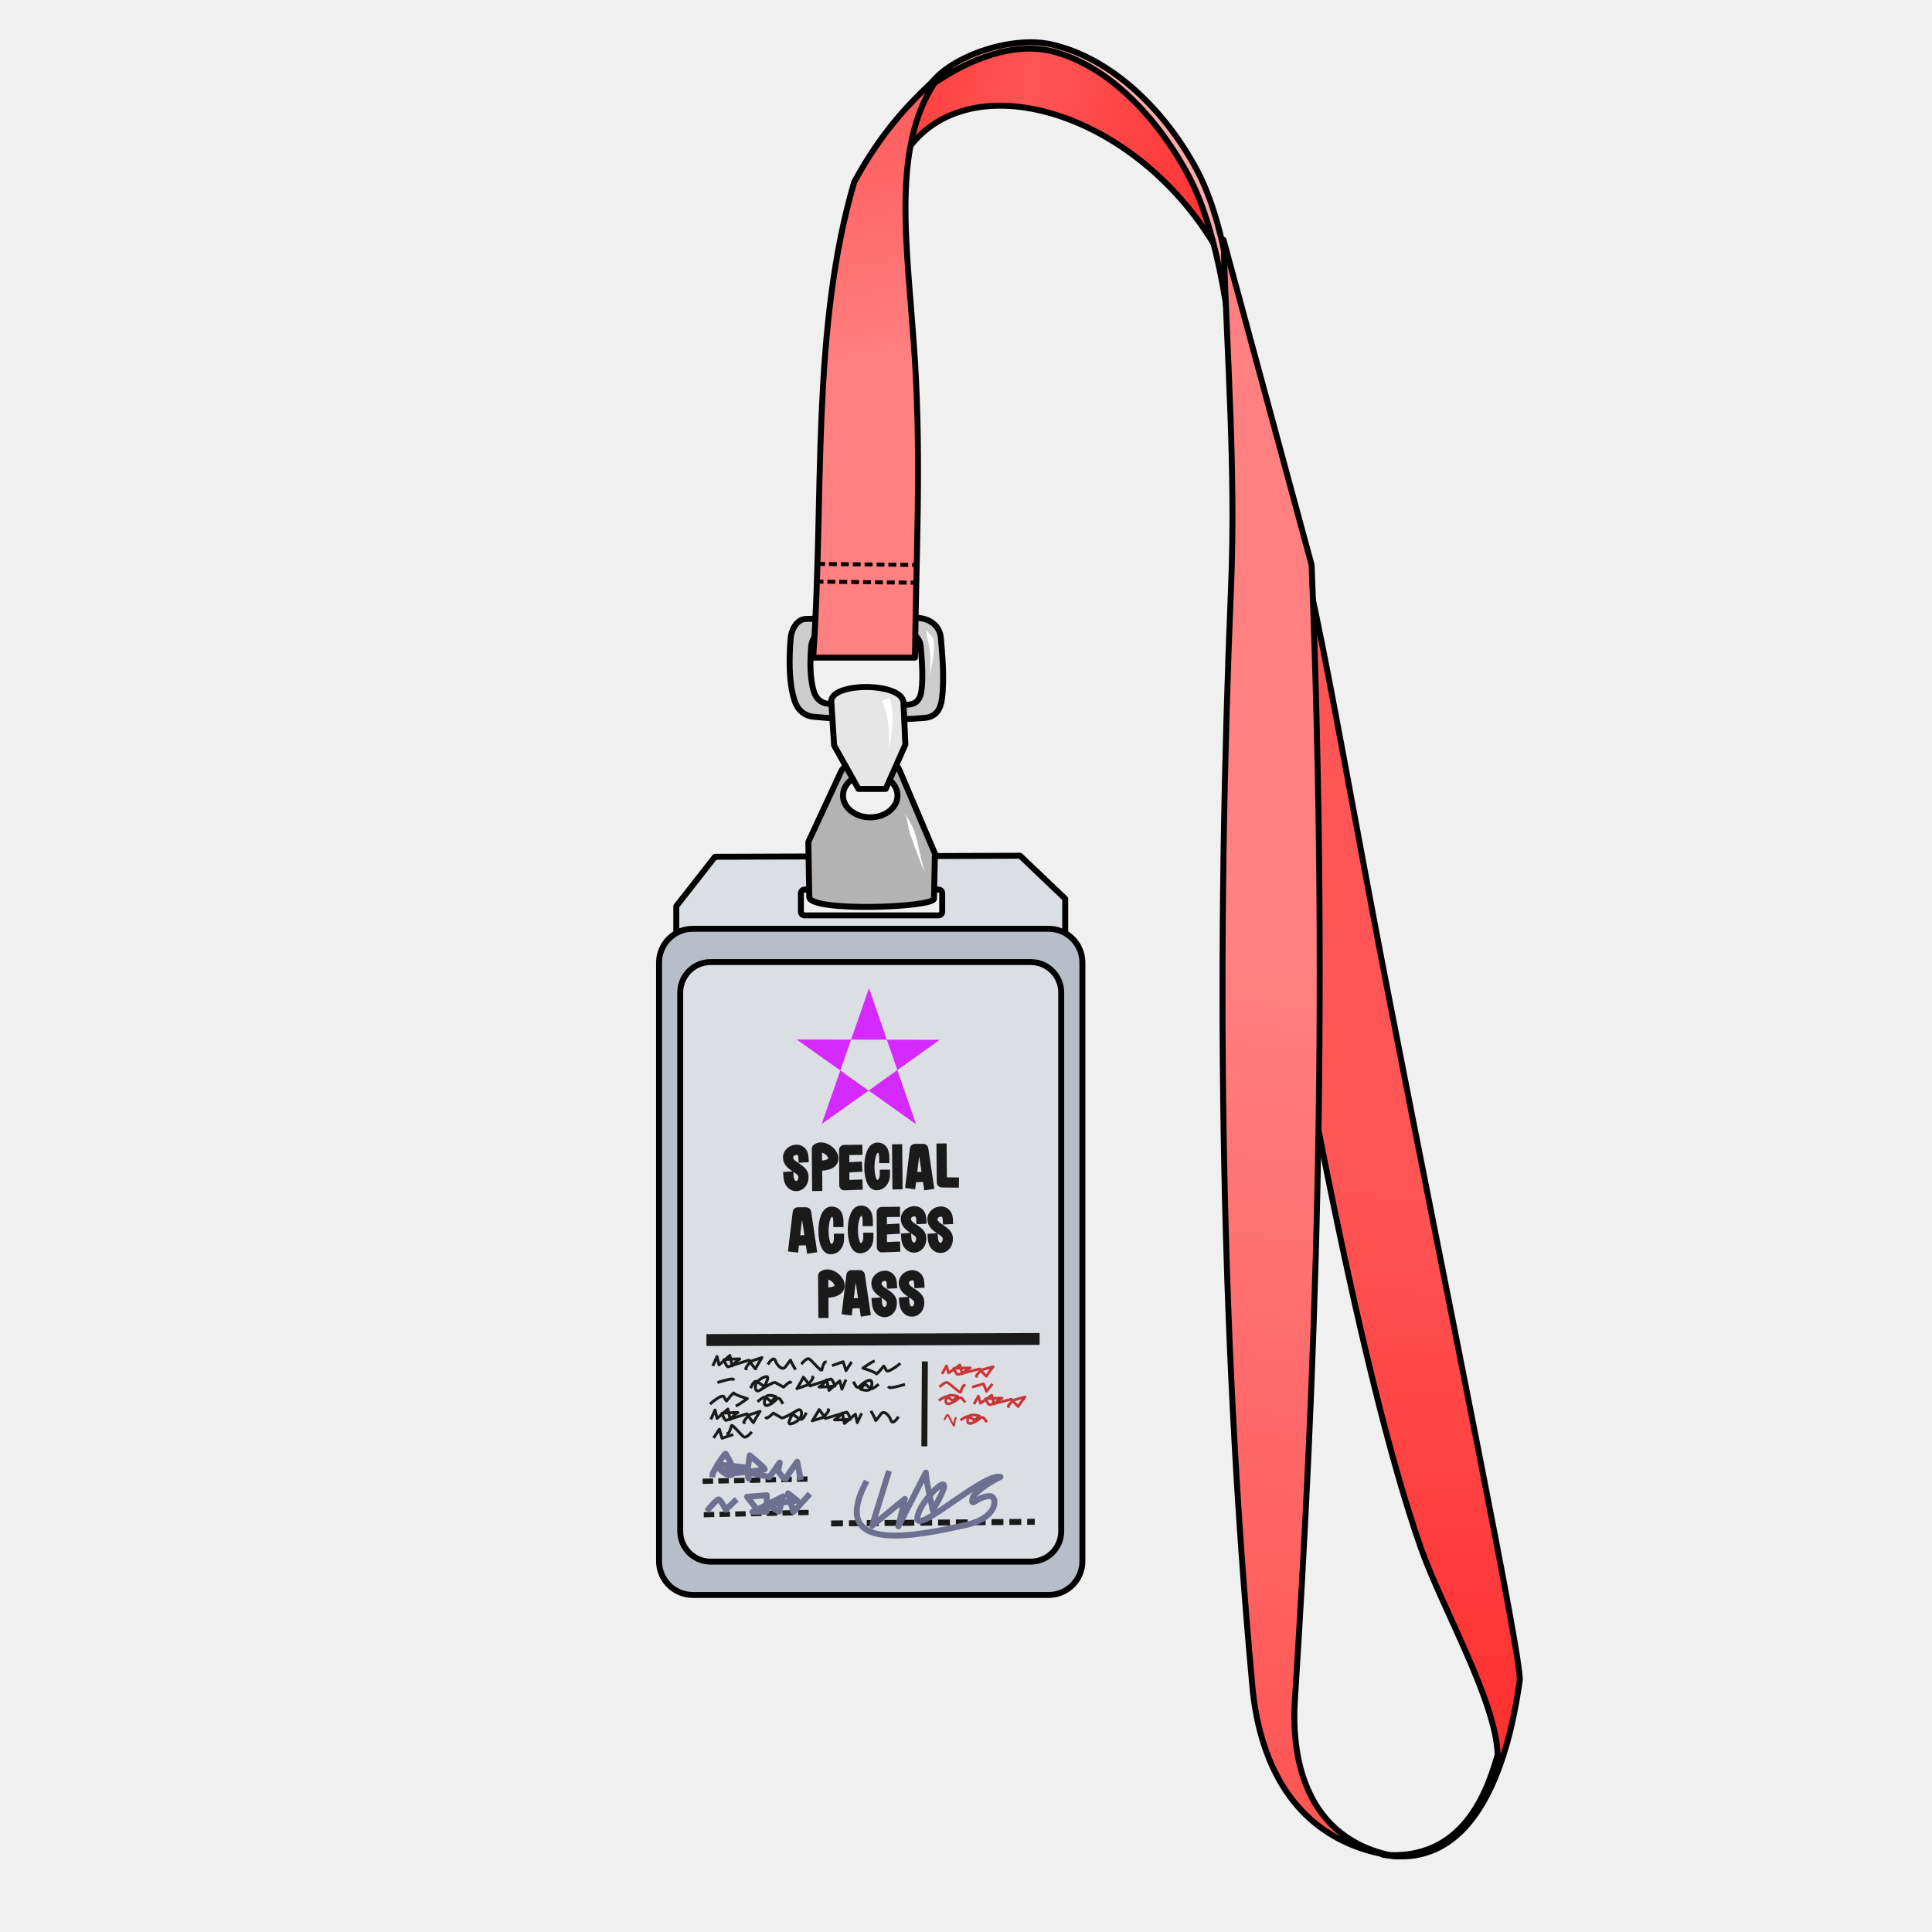
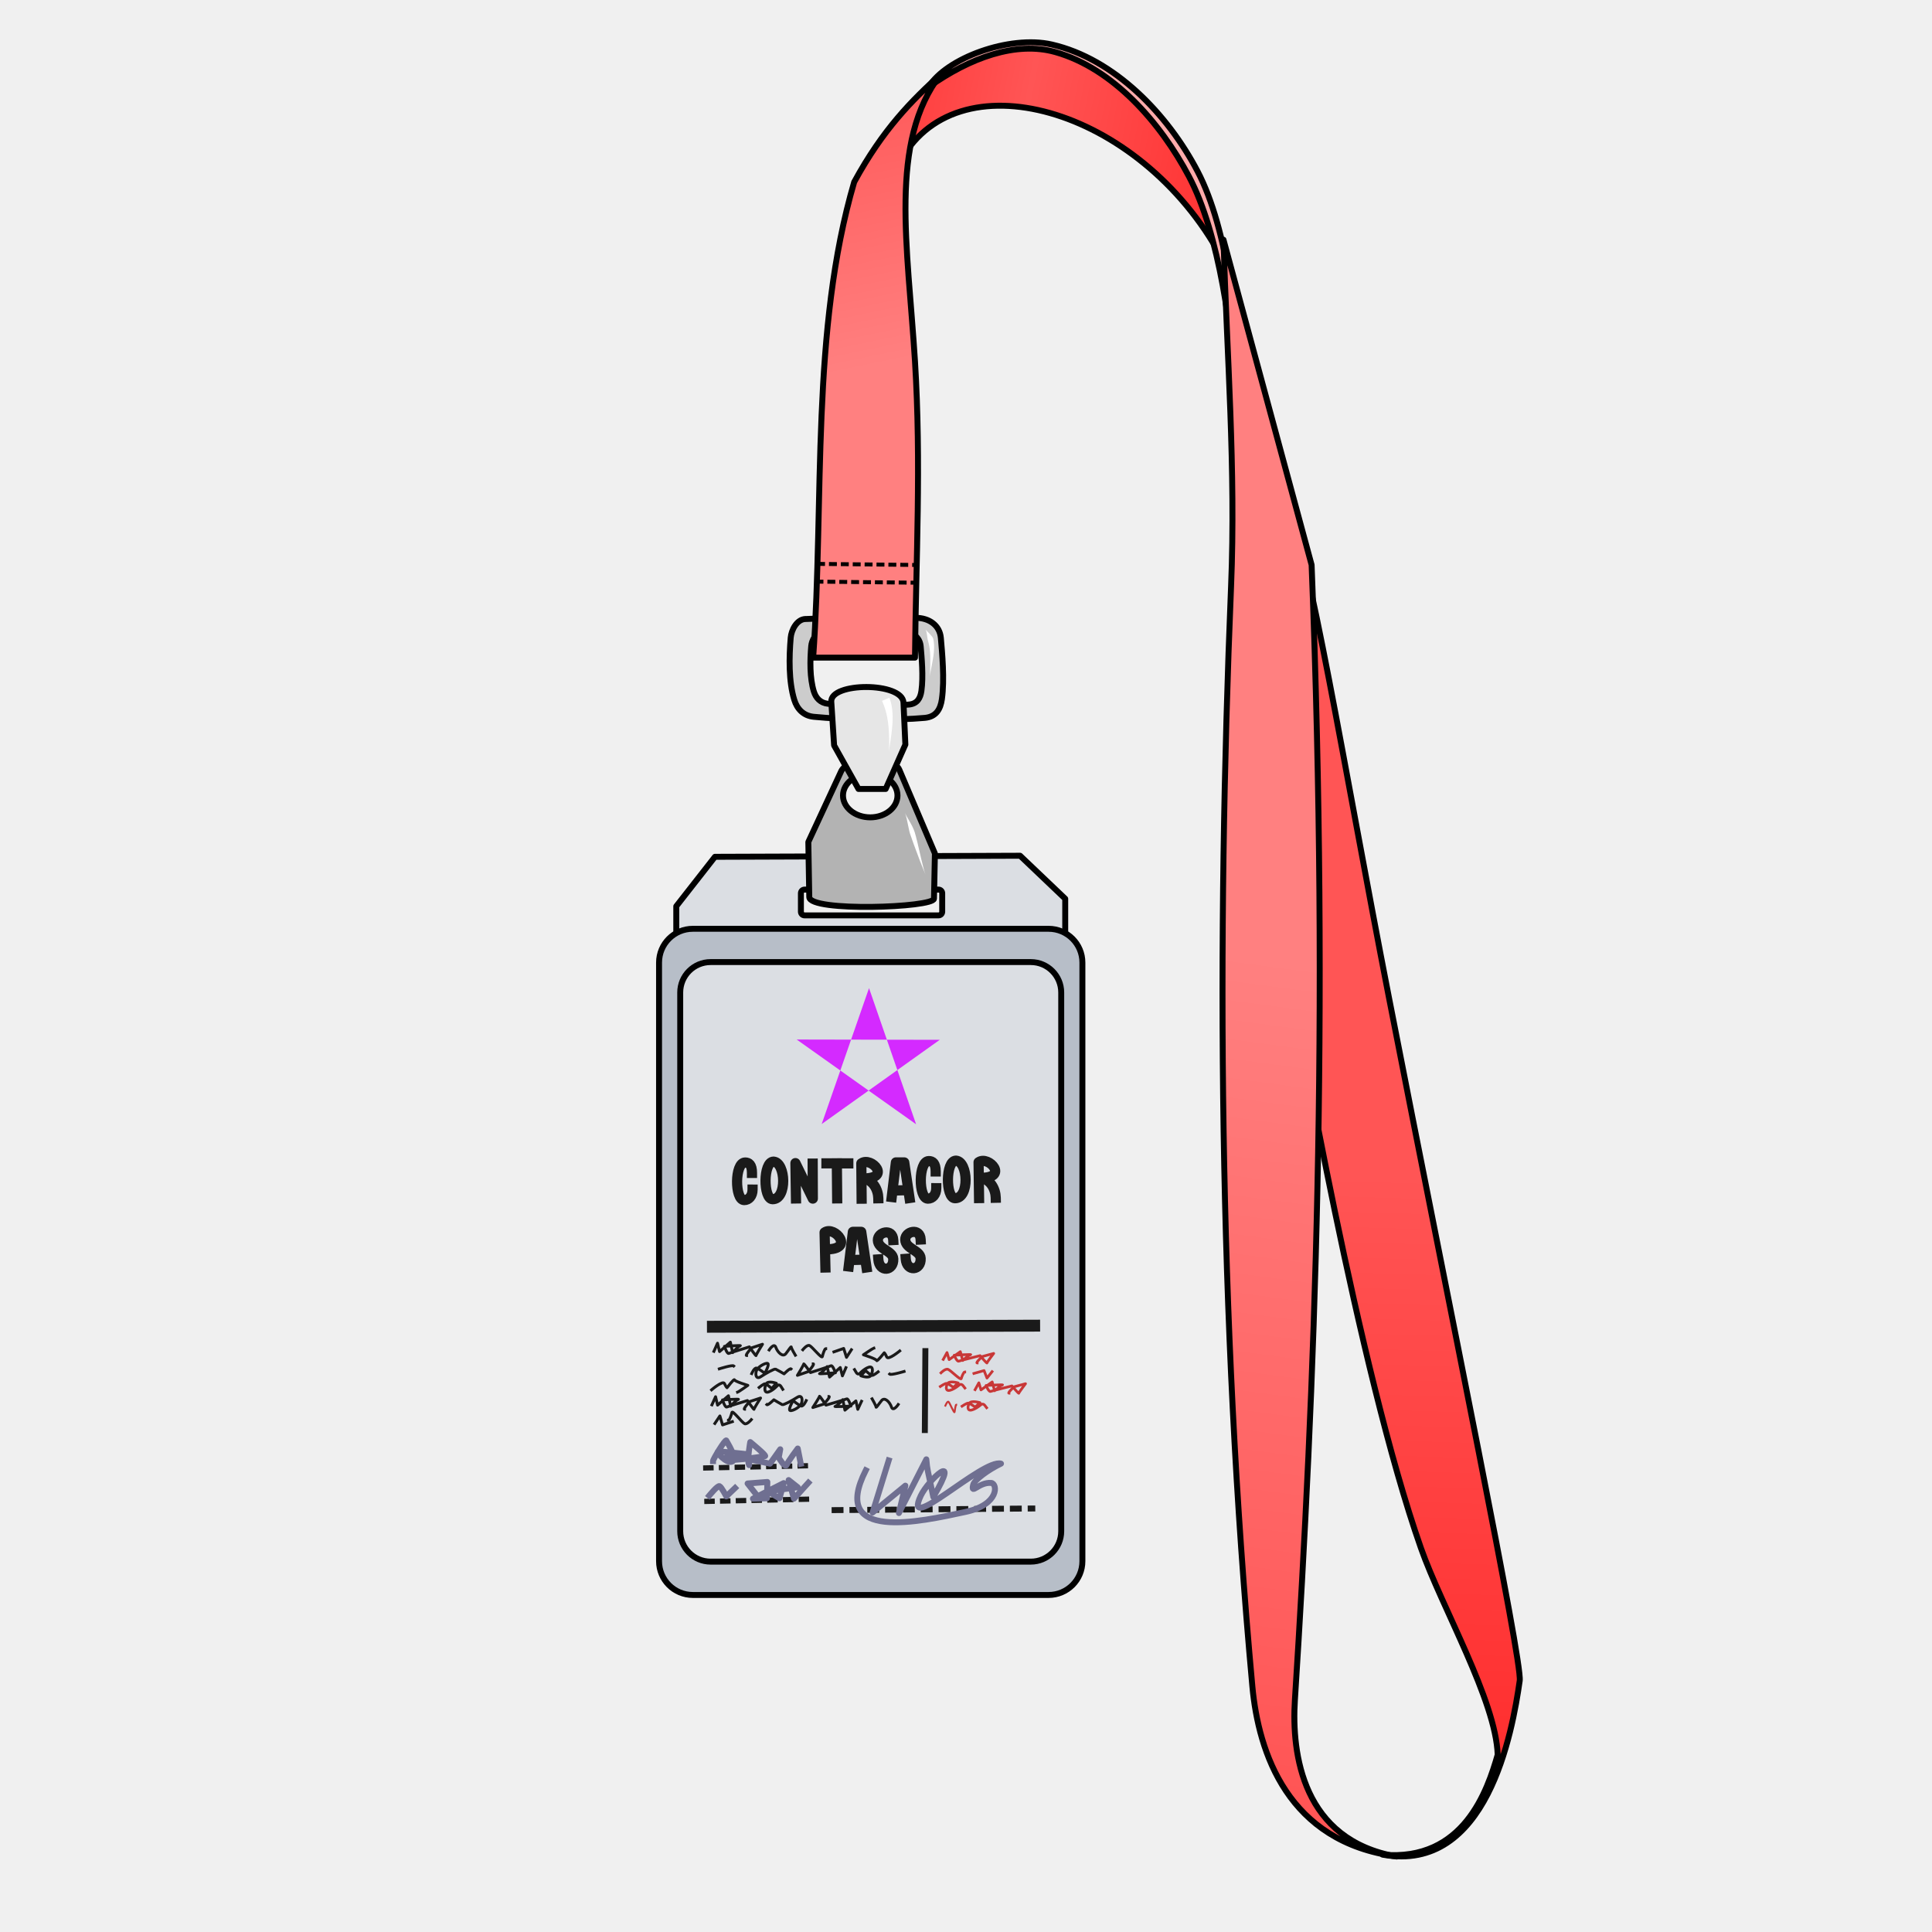
<svg xmlns="http://www.w3.org/2000/svg" version="1.1" viewBox="0 0 256 256">
  <defs>
    <linearGradient id="linearGradient2006" x1="160.54" x2="174.37" y1="231.32" y2="127.73" gradientTransform="matrix(1.05 0 0 1.05 -7.2179 -6.29)" gradientUnits="userSpaceOnUse">
      <stop stop-color="#f55" offset="0" />
      <stop stop-color="#ff8080" offset="1" />
    </linearGradient>
    <linearGradient id="linearGradient2014" x1="189.56" x2="192" y1="236.75" y2="154.58" gradientTransform="matrix(1.05 0 0 1.05 -7.2179 -6.29)" gradientUnits="userSpaceOnUse">
      <stop stop-color="#ff2a2a" offset="0" />
      <stop stop-color="#f55" offset="1" />
    </linearGradient>
    <linearGradient id="linearGradient2032" x1="167.86" x2="106.31" y1="30.373" y2="18.169" gradientTransform="matrix(1.05 0 0 1.05 -7.2179 -6.29)" gradientUnits="userSpaceOnUse">
      <stop stop-color="#ff2a2a" offset="0" />
      <stop stop-color="#f55" offset=".525" />
      <stop stop-color="#ff2a2a" offset="1" />
    </linearGradient>
    <linearGradient id="linearGradient2042" x1="111.46" x2="119.32" y1="13.831" y2="51.797" gradientTransform="matrix(1.05 0 0 1.05 -7.2179 -6.29)" gradientUnits="userSpaceOnUse">
      <stop stop-color="#f55" offset="0" />
      <stop stop-color="#ff8080" offset="1" />
    </linearGradient>
  </defs>
  <g stroke="#000" stroke-linecap="round" stroke-linejoin="round" stroke-width=".787">
    <path d="m135.17 113.39-40.435 0.141-5.125 6.55v6.407l51.538-0.57v-6.833zm-28.559 4.485h17.75c0.269 0 0.486 0.217 0.486 0.486v2.445c0 0.269-0.217 0.486-0.486 0.486h-17.75c-0.269 0-0.486-0.217-0.486-0.486v-2.445c0-0.269 0.217-0.486 0.486-0.486z" fill="#dbdee3" />
    <rect x="87.328" y="123.07" width="56.095" height="88.271" ry="4.476" fill="#b7bec8" />
    <rect x="90.132" y="127.48" width="50.485" height="79.444" ry="4.029" fill="#dbdee3" />
    <path d="m121.29 81.867c-4.378 0.045-9.906-0.049-14.583 0.157v-0.003c-1.136 0.05-1.848 1.472-1.933 2.466-0.22 2.589-0.282 5.804 0.476 8.255 0.364 1.179 1.186 2.097 2.57 2.237 4.01 0.406 10.886 0.503 14.722 0.144 1.503-0.141 2.076-1.157 2.262-2.472 0.374-2.635 0.029-6.21-0.136-8.12-0.141-1.633-1.511-2.683-3.379-2.664zm-1.758 1.829c1.362-0.014 2.36 0.749 2.463 1.939 0.12 1.393 0.369 3.999 0.097 5.92-0.136 0.958-0.551 1.698-1.647 1.801-2.796 0.262-7.811 0.193-10.735-0.103-1.009-0.102-1.606-0.772-1.872-1.631-0.552-1.787-0.508-4.13-0.347-6.018 0.062-0.725 0.579-1.761 1.407-1.798 3.409-0.15 7.443-0.077 10.634-0.11z" fill="#ccc" />
    <path d="m119.16 101.98c-0.79-1.859-6.796-1.732-7.703 0.22l-4.349 9.366 0.125 7.298c0.034 2 16.502 1.403 16.526 0.216l0.122-5.989zm-3.851 0.54c1.995-7.5e-4 3.612 1.295 3.612 2.893-1e-3 1.597-1.618 2.89-3.612 2.89-1.992-8.3e-4 -3.606-1.294-3.608-2.89-5.6e-4 -1.597 1.615-2.892 3.608-2.893z" fill="#b3b3b3" />
    <path d="m110.15 92.997c-0.169-2.62 9.444-2.653 9.567 0.109l0.249 5.554-2.609 5.881h-3.603l-3.23-5.772z" fill="#e6e6e6" />
    <path d="m183.2 245.75c13.859 2.546 17.199-16.23 18.171-23.054 0.359-2.522-9.228-48.975-17.325-90.495-6.075-31.152-10.503-59.091-13.719-66.014l1.446 67.665s8.138 47.489 16.51 71.276c2.772 7.874 9.929 20.203 10.168 27.383-1.345 4.683-4.494 14.21-15.252 13.238z" fill="url(#linearGradient2014)" />
    <path d="m119.08 21.808c7.262-14.581 31.959-7.728 42.767 12.288-1.001-3.912-3.568-20.935-22.5-27.835-14.298-1.738-19.277 7.556-20.267 15.547z" fill="url(#linearGradient2032)" />
    <path d="m123.05 11.533c2.309-3.833 10.735-6.915 16.309-5.638 8.323 1.908 15.374 9.244 19.329 16.812 8.066 15.437 5.638 51.947 5.638 51.947s1.335-35.947-6.797-51.295c-3.736-7.051-10.008-14.295-17.689-16.457-5.22-1.469-11.34 0.743-16.79 4.631z" fill="#faa" />
    <path d="m107.75 87.138h13.49c0.13-13.023 0.839-25.755 0-39.262-0.95-15.289-3.518-29.078 3.423-38.054-3.826 3.467-7.651 7.278-11.477 14.296-5.761 19.691-3.964 41.901-5.436 63.021z" fill="url(#linearGradient2042)" />
    <path d="m185.07 246c-12.444-2.177-13.949-13.546-13.49-20.739 2.619-41.066 4.609-89.735 2.215-150.41l-11.678-43.088c0.453 15.302 1.643 30.428 1.007 45.907-1.928 46.89-1.649 97.012 2.819 145.77 0.805 8.785 4.696 20.668 19.128 22.551z" fill="url(#linearGradient2006)" />
  </g>
  <path d="m115.15 130.93-6.272 18.011 15.645-11.162-18.959-0.037 15.824 11.23z" fill="#d42aff" fill-rule="evenodd" stroke-width="1.05" />
  <g fill="none" stroke-linecap="square" stroke-linejoin="round">
    <g stroke="#1a1a1a">
-       <g>
-         <g stroke-width="1.35">
-           <path d="m105.16 165.23 0.552-4.583h1.104l0.701 4.715" />
-           <path d="m105.48 164.37 1.593-0.044" />
-           <path d="m111.17 164.14c-3e-3 0.858-0.508 1.398-1.118 1.387-1.252-0.023-1.278-4.962 0.127-4.978 0.496-5e-3 0.913 0.27 0.914 1.376" />
-           <path d="m115.06 164.01c-3e-3 0.858-0.508 1.398-1.118 1.387-1.252-0.023-1.278-4.962 0.127-4.978 0.496-5e-3 0.913 0.27 0.914 1.376" />
-           <path d="m118.58 160.58-1.741 0.022 0.021 4.671 1.741-0.066" />
-           <path d="m118.54 162.84-1.614 0.088" />
-           <path d="m122.07 161.51c-0.082-1.609-2.067-1.071-2.038 0.022 0.032 1.23 1.981 1.396 2.038 2.478 0.086 1.614-1.847 1.833-1.975 0.066" />
-           <path d="m125.59 161.55c-0.082-1.609-2.067-1.071-2.038 0.022 0.032 1.23 1.981 1.396 2.038 2.478 0.086 1.614-1.847 1.833-1.975 0.066" />
-           <path d="m121.8 169.99c-0.082-1.609-2.067-1.071-2.038 0.022 0.032 1.23 1.981 1.396 2.038 2.478 0.086 1.614-1.847 1.833-1.975 0.066" />
-           <path d="m118.17 170.06c-0.082-1.609-2.067-1.071-2.038 0.022 0.032 1.23 1.981 1.396 2.038 2.478 0.086 1.614-1.847 1.833-1.975 0.066" />
-           <path d="m112.27 173.56 0.552-4.583h1.104l0.701 4.715" />
-           <path d="m112.59 172.71 1.593-0.044" />
-           <path d="m109.11 173.97-0.039-4.916c1.327-0.949 4.088 2.316 0.15 2.233" />
-         </g>
-         <path d="m94.395 177.56 42.569-0.142" stroke-width="1.575" />
-         <g stroke-width=".381">
-           <path d="m94.53 180.82 0.477-1.077 0.272 1.112 1.43-1.25 0.307 1.389s0.647-0.799 0.988-0.903c0.341-0.104-2.078 0.069-2.078 0.069s0.341 1.042 0.579 0.938c0.238-0.104 2.725-0.868 2.725-0.868s0.886 1.285 0.886 1.146c0-0.139 0.851-1.494 0.851-1.494l-1.464 0.486s-0.885 1.007-0.647 1.007" />
-           <path d="m101.85 180.64s0.647-1.007 0.885-0.347c0.238 0.66 0.92 1.355 1.328 0.834 0.409-0.521 0.715-1.042 0.715-0.868s0.545 1.077 0.545 1.077" />
-           <path d="m106.31 180.61s0.545-0.695 0.886-0.556c0.341 0.139 1.635 1.806 1.703 1.459 0.068-0.347 0.306-1.042 0.443-1.042" />
-           <path d="m95.245 183.14s1.737-0.556 1.907-0.382" />
-           <path d="m99.536 183.77s0.341-0.799 0.647-0.729c0.307 0.069 1.09 0.695 1.09 0.695s0.545-0.973 0.443-1.25c-0.102-0.278-1.158 0.243-1.464 0.729-0.307 0.486-0.204 1.424 0.477 0.973 0.681-0.452 1.805-1.077 1.975-1.007 0.17 0.069 1.124 0.625 1.124 0.625s0.783-0.799 0.92-0.66" />
-           <path d="m100.52 185.61s0.613-0.521 0.817-0.486c0.204 0.035 0.851 0.625 0.851 0.625l0.613-0.695s-1.124-0.417-1.362 0.104c-0.238 0.521-0.272 1.25 0.341 1.042 0.613-0.208 1.226-0.903 1.226-0.903s0.238-0.104 0.409 0.174c0.17 0.278 0.238 0.382 0.238 0.382" />
-           <path d="m110.43 180.89 1.294-0.452 0.375 1.181 0.647-1.007" />
-           <path d="m94.223 185.92s1.498-1.285 1.703-0.834c0.204 0.452 0.341 0.556 0.341 0.556s0.954-1.25 0.988-1.042c0.034 0.208 1.771 0.729 1.771 0.729s-1.226 0.868-1.362 0.903" />
-         </g>
+       <g stroke-width="1.35">
+         <path d="m121.99 164.24c-0.082-1.609-2.067-1.071-2.038 0.022 0.032 1.23 1.981 1.396 2.038 2.478 0.086 1.614-1.847 1.833-1.975 0.066" />
+         <path d="m118.36 164.31c-0.082-1.609-2.067-1.071-2.038 0.022 0.032 1.23 1.981 1.396 2.038 2.478 0.086 1.614-1.847 1.833-1.975 0.066" />
+         <path d="m112.46 167.81 0.552-4.583h1.104l0.701 4.715" />
+         <path d="m112.78 166.96 1.593-0.044" />
+         <path d="m109.37 167.95-0.107-4.644c1.327-0.949 4.088 2.316 0.15 2.233" />
      </g>
-       <g>
+       <path d="m94.463 175.8 42.569-0.142" stroke-width="1.575" />
+       <g transform="translate(.067797 -1.7627)" stroke-width=".381">
+         <path d="m94.53 180.82 0.477-1.077 0.272 1.112 1.43-1.25 0.307 1.389s0.647-0.799 0.988-0.903c0.341-0.104-2.078 0.069-2.078 0.069s0.341 1.042 0.579 0.938c0.238-0.104 2.725-0.868 2.725-0.868s0.886 1.285 0.886 1.146c0-0.139 0.851-1.494 0.851-1.494l-1.464 0.486s-0.885 1.007-0.647 1.007" />
+         <path d="m101.85 180.64s0.647-1.007 0.885-0.347c0.238 0.66 0.92 1.355 1.328 0.834 0.409-0.521 0.715-1.042 0.715-0.868s0.545 1.077 0.545 1.077" />
+         <path d="m106.31 180.61s0.545-0.695 0.886-0.556c0.341 0.139 1.635 1.806 1.703 1.459 0.068-0.347 0.306-1.042 0.443-1.042" />
+         <path d="m95.245 183.14s1.737-0.556 1.907-0.382" />
+         <path d="m99.536 183.77s0.341-0.799 0.647-0.729c0.307 0.069 1.09 0.695 1.09 0.695s0.545-0.973 0.443-1.25c-0.102-0.278-1.158 0.243-1.464 0.729-0.307 0.486-0.204 1.424 0.477 0.973 0.681-0.452 1.805-1.077 1.975-1.007 0.17 0.069 1.124 0.625 1.124 0.625s0.783-0.799 0.92-0.66" />
+         <path d="m100.52 185.61s0.613-0.521 0.817-0.486c0.204 0.035 0.851 0.625 0.851 0.625l0.613-0.695s-1.124-0.417-1.362 0.104c-0.238 0.521-0.272 1.25 0.341 1.042 0.613-0.208 1.226-0.903 1.226-0.903s0.238-0.104 0.409 0.174c0.17 0.278 0.238 0.382 0.238 0.382" />
+         <path d="m110.43 180.89 1.294-0.452 0.375 1.181 0.647-1.007" />
+         <path d="m94.223 185.92s1.498-1.285 1.703-0.834c0.204 0.452 0.341 0.556 0.341 0.556s0.954-1.25 0.988-1.042c0.034 0.208 1.771 0.729 1.771 0.729s-1.226 0.868-1.362 0.903" />
+       </g>
+       <g transform="translate(.067797 -1.7627)">
        <path d="m110.52 201.86 26.197-0.214" stroke-dasharray="0.787, 1.575" stroke-width=".787" />
        <path d="m112.02 182.99-0.465 1.082-0.285-1.108-1.416 1.267-0.322-1.386s-0.638 0.806-0.977 0.915c-0.339 0.108 2.077-0.094 2.077-0.094s-0.352-1.038-0.59-0.931c-0.237 0.107-2.715 0.9-2.715 0.9s-0.9-1.275-0.898-1.136c2e-3 0.139-0.834 1.504-0.834 1.504l1.459-0.504s0.874-1.018 0.636-1.015" stroke-width=".381" />
        <path d="m122.55 180.79-0.071 10.464" stroke-width=".787" />
      </g>
    </g>
-     <g stroke="#c83737">
-       <g stroke-width=".356">
-         <path d="m124.92 181.89 0.495-0.907 0.283 0.937 1.485-1.054 0.318 1.171s0.672-0.673 1.025-0.761c0.354-0.088-2.157 0.059-2.157 0.059s0.354 0.878 0.601 0.79c0.248-0.088 2.829-0.732 2.829-0.732s0.919 1.083 0.919 0.966c0-0.117 0.884-1.259 0.884-1.259l-1.52 0.41s-0.919 0.849-0.672 0.849" />
-         <path d="m124.62 183.67s0.566-0.585 0.919-0.468c0.354 0.117 1.697 1.522 1.768 1.229 0.071-0.293 0.318-0.878 0.46-0.878" />
-         <path d="m128.98 183.75 1.344-0.381 0.389 0.995 0.672-0.849" />
-         <path d="m124.53 185.48s0.636-0.439 0.849-0.41c0.212 0.029 0.884 0.527 0.884 0.527l0.636-0.585s-1.167-0.351-1.414 0.088c-0.248 0.439-0.283 1.054 0.354 0.878 0.636-0.176 1.273-0.761 1.273-0.761s0.248-0.088 0.424 0.146c0.177 0.234 0.248 0.322 0.248 0.322" />
-         <path d="m129.14 185.9 0.495-0.907 0.283 0.937 1.485-1.054 0.318 1.171s0.672-0.673 1.025-0.761c0.354-0.088-2.157 0.059-2.157 0.059s0.354 0.878 0.601 0.79c0.248-0.088 2.829-0.732 2.829-0.732s0.919 1.083 0.919 0.966c0-0.117 0.884-1.259 0.884-1.259l-1.52 0.41s-0.919 0.849-0.672 0.849" />
+     <g>
+       <g transform="translate(.067797 -1.7627)" stroke="#c83737">
+         <g stroke-width=".356">
+           <path d="m124.92 181.89 0.495-0.907 0.283 0.937 1.485-1.054 0.318 1.171s0.672-0.673 1.025-0.761c0.354-0.088-2.157 0.059-2.157 0.059s0.354 0.878 0.601 0.79c0.248-0.088 2.829-0.732 2.829-0.732s0.919 1.083 0.919 0.966c0-0.117 0.884-1.259 0.884-1.259l-1.52 0.41s-0.919 0.849-0.672 0.849" />
+           <path d="m124.62 183.67s0.566-0.585 0.919-0.468c0.354 0.117 1.697 1.522 1.768 1.229 0.071-0.293 0.318-0.878 0.46-0.878" />
+           <path d="m128.98 183.75 1.344-0.381 0.389 0.995 0.672-0.849" />
+           <path d="m124.53 185.48s0.636-0.439 0.849-0.41c0.212 0.029 0.884 0.527 0.884 0.527l0.636-0.585s-1.167-0.351-1.414 0.088c-0.248 0.439-0.283 1.054 0.354 0.878 0.636-0.176 1.273-0.761 1.273-0.761s0.248-0.088 0.424 0.146c0.177 0.234 0.248 0.322 0.248 0.322" />
+           <path d="m129.14 185.9 0.495-0.907 0.283 0.937 1.485-1.054 0.318 1.171s0.672-0.673 1.025-0.761c0.354-0.088-2.157 0.059-2.157 0.059s0.354 0.878 0.601 0.79c0.248-0.088 2.829-0.732 2.829-0.732s0.919 1.083 0.919 0.966c0-0.117 0.884-1.259 0.884-1.259l-1.52 0.41s-0.919 0.849-0.672 0.849" />
+         </g>
+         <path d="m125.2 188.02s0.258-0.64 0.418-0.512c0.161 0.128 0.772 1.663 0.805 1.343 0.032-0.32 0.145-0.959 0.209-0.959" stroke-width=".251" />
+         <path d="m127.41 188.09s0.636-0.439 0.849-0.41c0.212 0.029 0.884 0.527 0.884 0.527l0.636-0.585s-1.167-0.351-1.414 0.088c-0.248 0.439-0.283 1.054 0.354 0.878 0.636-0.176 1.273-0.761 1.273-0.761s0.248-0.088 0.424 0.146c0.177 0.234 0.248 0.322 0.248 0.322" stroke-width=".356" />
      </g>
-       <path d="m125.2 188.02s0.258-0.64 0.418-0.512c0.161 0.128 0.772 1.663 0.805 1.343 0.032-0.32 0.145-0.959 0.209-0.959" stroke-width=".251" />
-       <path d="m127.41 188.09s0.636-0.439 0.849-0.41c0.212 0.029 0.884 0.527 0.884 0.527l0.636-0.585s-1.167-0.351-1.414 0.088c-0.248 0.439-0.283 1.054 0.354 0.878 0.636-0.176 1.273-0.761 1.273-0.761s0.248-0.088 0.424 0.146c0.177 0.234 0.248 0.322 0.248 0.322" stroke-width=".356" />
-     </g>
-     <path d="m117.69 195.27-2.136 6.905 4.342-3.559-0.854 3.631 3.631-7.119c0.142 1.59 0.14 1.141 0.925 4.983 3.795-6.408-0.689-2.228-1.659-0.163-2.558 5.445 8.208-4.931 10.628-4.25-1.726 0.82-3.545 2.196-3.686 2.796-0.34 1.447 0.732-0.371 2.381-0.239 0.865 0.07 1.121 2.868-3.379 3.84-5.985 1.293-18.099 4.034-13.229-5.513" stroke="#6f6f91" stroke-width=".787" />
-     <g stroke="#1a1a1a">
-       <g stroke-width="1.35">
-         <path d="m106.46 153.36c-0.082-1.609-2.067-1.071-2.038 0.022 0.032 1.23 1.981 1.396 2.038 2.478 0.086 1.614-1.847 1.833-1.975 0.066" />
-         <path d="m108.28 157.14-0.039-4.916c1.327-0.949 4.088 2.316 0.15 2.233" />
-         <path d="m113.6 152.36-1.741 0.022 0.021 4.671 1.741-0.066" />
-         <path d="m113.56 154.62-1.614 0.088" />
-         <path d="m117.25 155.66c-3e-3 0.858-0.508 1.398-1.118 1.387-1.252-0.023-1.278-4.962 0.127-4.978 0.496-5e-3 0.913 0.27 0.914 1.376" />
-         <path d="m118.92 156.92-0.043-4.627" />
-         <path d="m120.68 156.83 0.552-4.583h1.104l0.701 4.715" />
-         <path d="m121 155.98 1.593-0.044" />
-         <path d="m126.39 156.69-1.588-0.021-0.04-4.479" />
+       <path d="m117.76 193.51-2.136 6.905 4.342-3.559-0.854 3.631 3.631-7.119c0.142 1.59 0.14 1.141 0.925 4.983 3.795-6.408-0.689-2.228-1.659-0.163-2.558 5.445 8.208-4.931 10.628-4.25-1.726 0.82-3.545 2.196-3.686 2.796-0.34 1.447 0.732-0.371 2.381-0.239 0.865 0.07 1.121 2.868-3.379 3.84-5.985 1.293-18.099 4.034-13.229-5.513" stroke="#6f6f91" stroke-width=".787" />
+       <path d="m93.516 194.51 14.209-0.307" stroke="#1a1a1a" stroke-dasharray="0.695, 1.39" stroke-width=".695" />
+       <path d="m93.667 198.94 14.209-0.307" stroke="#1a1a1a" stroke-dasharray="0.695, 1.39" stroke-width=".695" />
+       <g transform="translate(.067797 -1.7627)" stroke="#6f6f91" stroke-width=".787">
+         <path d="m94.411 195.36c0-0.252 1.661-2.97 1.762-2.718 0.101 0.252 1.51 2.366 0.805 2.768-0.705 0.403-2.215-1.258-1.913-1.309 0.302-0.05 3.926 0.352 3.926 0.352s0.352 2.014 0.151 1.309c-0.201-0.705 0.201-2.92 0.201-2.92s2.215 1.812 1.963 1.862c-0.252 0.05-5.789 0.906-5.336 0.302 0.453-0.604 5.99 0.705 5.99 0.705l1.359-1.913-0.201 1.107s0.856 1.46 1.057 0.956c0.201-0.503 1.46-2.164 1.46-2.164l0.403 2.014" />
+         <path d="m93.908 199.94s1.107-1.359 1.359-1.258c0.252 0.101 0.906 1.359 0.906 1.359l1.158-1.107" />
+         <path d="m100.1 199.74-1.107-1.409 2.618-0.201-0.05 2.164-1.862 0.05 4.077-2.064-0.554 2.014s-1.812-0.956-1.158-1.007c0.654-0.05 3.574-0.453 3.574-0.453l-1.208-0.956 0.705 2.466 1.913-2.114" />
      </g>
-       <path d="m93.448 196.27 14.209-0.307" stroke-dasharray="0.695, 1.39" stroke-width=".695" />
-       <path d="m93.599 200.7 14.209-0.307" stroke-dasharray="0.695, 1.39" stroke-width=".695" />
-     </g>
-     <g stroke="#6f6f91" stroke-width=".787">
-       <path d="m94.411 195.36c0-0.252 1.661-2.97 1.762-2.718 0.101 0.252 1.51 2.366 0.805 2.768-0.705 0.403-2.215-1.258-1.913-1.309 0.302-0.05 3.926 0.352 3.926 0.352s0.352 2.014 0.151 1.309c-0.201-0.705 0.201-2.92 0.201-2.92s2.215 1.812 1.963 1.862c-0.252 0.05-5.789 0.906-5.336 0.302 0.453-0.604 5.99 0.705 5.99 0.705l1.359-1.913-0.201 1.107s0.856 1.46 1.057 0.956c0.201-0.503 1.46-2.164 1.46-2.164l0.403 2.014" />
-       <path d="m93.908 199.94s1.107-1.359 1.359-1.258c0.252 0.101 0.906 1.359 0.906 1.359l1.158-1.107" />
-       <path d="m100.1 199.74-1.107-1.409 2.618-0.201-0.05 2.164-1.862 0.05 4.077-2.064-0.554 2.014s-1.812-0.956-1.158-1.007c0.654-0.05 3.574-0.453 3.574-0.453l-1.208-0.956 0.705 2.466 1.913-2.114" />
-     </g>
-     <g stroke="#1a1a1a" stroke-width=".381">
-       <path d="m114.09 187.44-0.496 1.068-0.252-1.116-1.453 1.225-0.281-1.395s-0.662 0.787-1.004 0.886c-0.342 0.098 2.078-0.033 2.078-0.033s-0.322-1.048-0.562-0.948c-0.24 0.1-2.74 0.821-2.74 0.821s-0.862-1.3-0.864-1.162c-2e-3 0.139-0.879 1.479-0.879 1.479l1.473-0.461s0.904-0.992 0.665-0.996" />
-       <path d="m118.95 187.87s-0.665 0.996-0.892 0.332c-0.226-0.664-0.895-1.371-1.313-0.857-0.418 0.514-0.734 1.029-0.731 0.856 3e-3 -0.174-0.525-1.086-0.525-1.086" />
-       <path d="m99.489 189.87s-0.557 0.685-0.895 0.54c-0.338-0.145-1.602-1.835-1.676-1.488-0.074 0.346-0.325 1.037-0.462 1.034" />
-       <path d="m119.73 183.49s-1.747 0.525-1.914 0.349" />
-       <path d="m106.76 187.35s-0.355 0.793-0.66 0.718c-0.305-0.075-1.077-0.714-1.077-0.714s-0.563 0.963-0.465 1.243c0.097 0.28 1.162-0.223 1.478-0.704 0.315-0.481 0.23-1.42-0.459-0.981-0.689 0.44-1.824 1.045-1.993 0.973-0.169-0.072-1.112-0.645-1.112-0.645s-0.798 0.785-0.931 0.644" />
-       <path d="m116.29 183.54s-0.622 0.51-0.826 0.472-0.84-0.64-0.84-0.64l-0.626 0.684s1.116 0.436 1.364-0.08c0.248-0.517 0.295-1.246-0.322-1.048-0.617 0.198-1.242 0.882-1.242 0.882s-0.24 0.1-0.405-0.181c-0.165-0.281-0.231-0.386-0.231-0.386" />
-       <path d="m96.976 190.14-1.302 0.429-0.353-1.187-0.665 0.996" />
-       <path d="m119.15 180.77s-1.522 1.259-1.718 0.804c-0.196-0.455-0.33-0.562-0.33-0.562s-0.976 1.234-1.006 1.025c-0.03-0.209-1.757-0.76-1.757-0.76s1.242-0.847 1.379-0.879" />
-       <path d="m94.266 187.91 0.484-1.074 0.265 1.113 1.439-1.242 0.297 1.391s0.653-0.795 0.994-0.898c0.341-0.102-2.078 0.058-2.078 0.058s0.333 1.044 0.573 0.941c0.239-0.103 2.731-0.853 2.731-0.853s0.877 1.29 0.878 1.151c5.25e-4 -0.139 0.862-1.489 0.862-1.489l-1.468 0.478s-0.892 1.002-0.654 1.004" />
+       <g transform="translate(.067797 -1.7627)" stroke="#1a1a1a" stroke-width=".381">
+         <path d="m114.09 187.44-0.496 1.068-0.252-1.116-1.453 1.225-0.281-1.395s-0.662 0.787-1.004 0.886c-0.342 0.098 2.078-0.033 2.078-0.033s-0.322-1.048-0.562-0.948c-0.24 0.1-2.74 0.821-2.74 0.821s-0.862-1.3-0.864-1.162c-2e-3 0.139-0.879 1.479-0.879 1.479l1.473-0.461s0.904-0.992 0.665-0.996" />
+         <path d="m118.95 187.87s-0.665 0.996-0.892 0.332c-0.226-0.664-0.895-1.371-1.313-0.857-0.418 0.514-0.734 1.029-0.731 0.856 3e-3 -0.174-0.525-1.086-0.525-1.086" />
+         <path d="m99.489 189.87s-0.557 0.685-0.895 0.54c-0.338-0.145-1.602-1.835-1.676-1.488-0.074 0.346-0.325 1.037-0.462 1.034" />
+         <path d="m119.73 183.49s-1.747 0.525-1.914 0.349" />
+         <path d="m106.76 187.35s-0.355 0.793-0.66 0.718c-0.305-0.075-1.077-0.714-1.077-0.714s-0.563 0.963-0.465 1.243c0.097 0.28 1.162-0.223 1.478-0.704 0.315-0.481 0.23-1.42-0.459-0.981-0.689 0.44-1.824 1.045-1.993 0.973-0.169-0.072-1.112-0.645-1.112-0.645s-0.798 0.785-0.931 0.644" />
+         <path d="m116.29 183.54s-0.622 0.51-0.826 0.472-0.84-0.64-0.84-0.64l-0.626 0.684s1.116 0.436 1.364-0.08c0.248-0.517 0.295-1.246-0.322-1.048-0.617 0.198-1.242 0.882-1.242 0.882s-0.24 0.1-0.405-0.181c-0.165-0.281-0.231-0.386-0.231-0.386" />
+         <path d="m96.976 190.14-1.302 0.429-0.353-1.187-0.665 0.996" />
+         <path d="m119.15 180.77s-1.522 1.259-1.718 0.804c-0.196-0.455-0.33-0.562-0.33-0.562s-0.976 1.234-1.006 1.025c-0.03-0.209-1.757-0.76-1.757-0.76s1.242-0.847 1.379-0.879" />
+         <path d="m94.266 187.91 0.484-1.074 0.265 1.113 1.439-1.242 0.297 1.391s0.653-0.795 0.994-0.898c0.341-0.102-2.078 0.058-2.078 0.058s0.333 1.044 0.573 0.941c0.239-0.103 2.731-0.853 2.731-0.853s0.877 1.29 0.878 1.151c5.25e-4 -0.139 0.862-1.489 0.862-1.489l-1.468 0.478s-0.892 1.002-0.654 1.004" />
+       </g>
    </g>
  </g>
  <g fill="#fff">
    <g>
      <path d="m119.92 107.75c0.149 0.308 0.291 1.043 0.461 1.872 0.068 0.332 0.134 0.635 0.192 0.819 0.095 0.298 0.286 0.83 0.493 1.399 0.252 0.691 0.553 1.51 0.821 2.202 0.33 0.856 0.613 1.502 0.738 1.823-0.133-0.341-0.3-0.963-0.519-1.891-0.171-0.724-0.358-1.567-0.53-2.288-0.147-0.617-0.277-1.117-0.381-1.444-0.059-0.186-0.184-0.474-0.333-0.784-0.237-0.491-0.705-1.218-0.942-1.709z" />
      <path d="m117.36 92.659-0.484 0.204c0.319 0.757 0.666 1.634 0.839 3.265 0.143 1.344 0.116 2.947 0.072 3.507 0.053-0.661 0.342-2.048 0.453-3.514 0.123-1.61-0.045-2.831-0.397-3.666l-0.484 0.204z" />
      <path d="m122.63 83.405c0.191 0.235 0.232 1.142 0.304 1.399 8e-3 0.027 0.019 0.067 0.027 0.094 0.104 0.366 0.215 0.811 0.273 1.503 0.086 1.034-3e-3 2.886-0.034 3.269 0.047-0.59 0.425-2.002 0.542-3.265 0.066-0.711 0.031-1.269-0.068-1.69-9e-3 -0.04-0.019-0.077-0.029-0.112-0.086-0.305-0.825-0.962-1.016-1.198z" />
    </g>
    <path d="m108.32 77.069 12.956 0.142" stroke="#000" stroke-dasharray="0.525, 1.05" stroke-linecap="square" stroke-linejoin="round" stroke-width=".525" />
    <path d="m108.53 74.72 12.956 0.142" stroke="#000" stroke-dasharray="0.525, 1.05" stroke-linecap="square" stroke-linejoin="round" stroke-width=".525" />
  </g>
+   <g fill="none" stroke="#1a1a1a" stroke-linecap="square" stroke-linejoin="round" stroke-width="1.35">
+     <path d="m99.718 157.63c-3e-3 0.858-0.508 1.398-1.118 1.387-1.252-0.023-1.278-4.962 0.127-4.978 0.496-5e-3 0.913 0.27 0.914 1.376" />
+     <path d="m102.37 158.9c-1.252-0.023-1.278-4.962 0.127-4.978 1.637 0.106 1.815 5.002-0.127 4.978z" />
+     <path d="m105.47 158.8-0.071-4.679 2.303 4.698-0.018-4.634" />
+     <path d="m110.93 158.79-0.043-4.627" />
+     <path d="m109.51 154.15 2.895 2e-3" />
+     <path d="m114.17 158.83-0.039-4.676c1.327-0.949 4.088 2.076 0.15 1.993" />
+     <path d="m114.28 156.14c1.403 0.144 2.078 1.496 2.101 2.637" />
+     <path d="m118.16 158.61 0.552-4.583h1.104l0.701 4.715" />
+     <path d="m118.48 157.75 1.593-0.044" />
+     <path d="m124.06 157.44c-3e-3 0.858-0.508 1.398-1.118 1.387-1.252-0.023-1.278-4.962 0.127-4.978 0.496-5e-3 0.913 0.27 0.914 1.376" />
+     <path d="m126.54 158.77c-1.252-0.023-1.278-4.962 0.127-4.978 1.637 0.106 1.815 5.002-0.127 4.978z" />
+     <path d="m129.73 158.75-0.063-4.748c1.327-0.949 4.112 2.148 0.174 2.065" />
+     <path d="m129.84 156.07c1.403 0.144 2.078 1.496 2.101 2.637" />
+   </g>
</svg>
